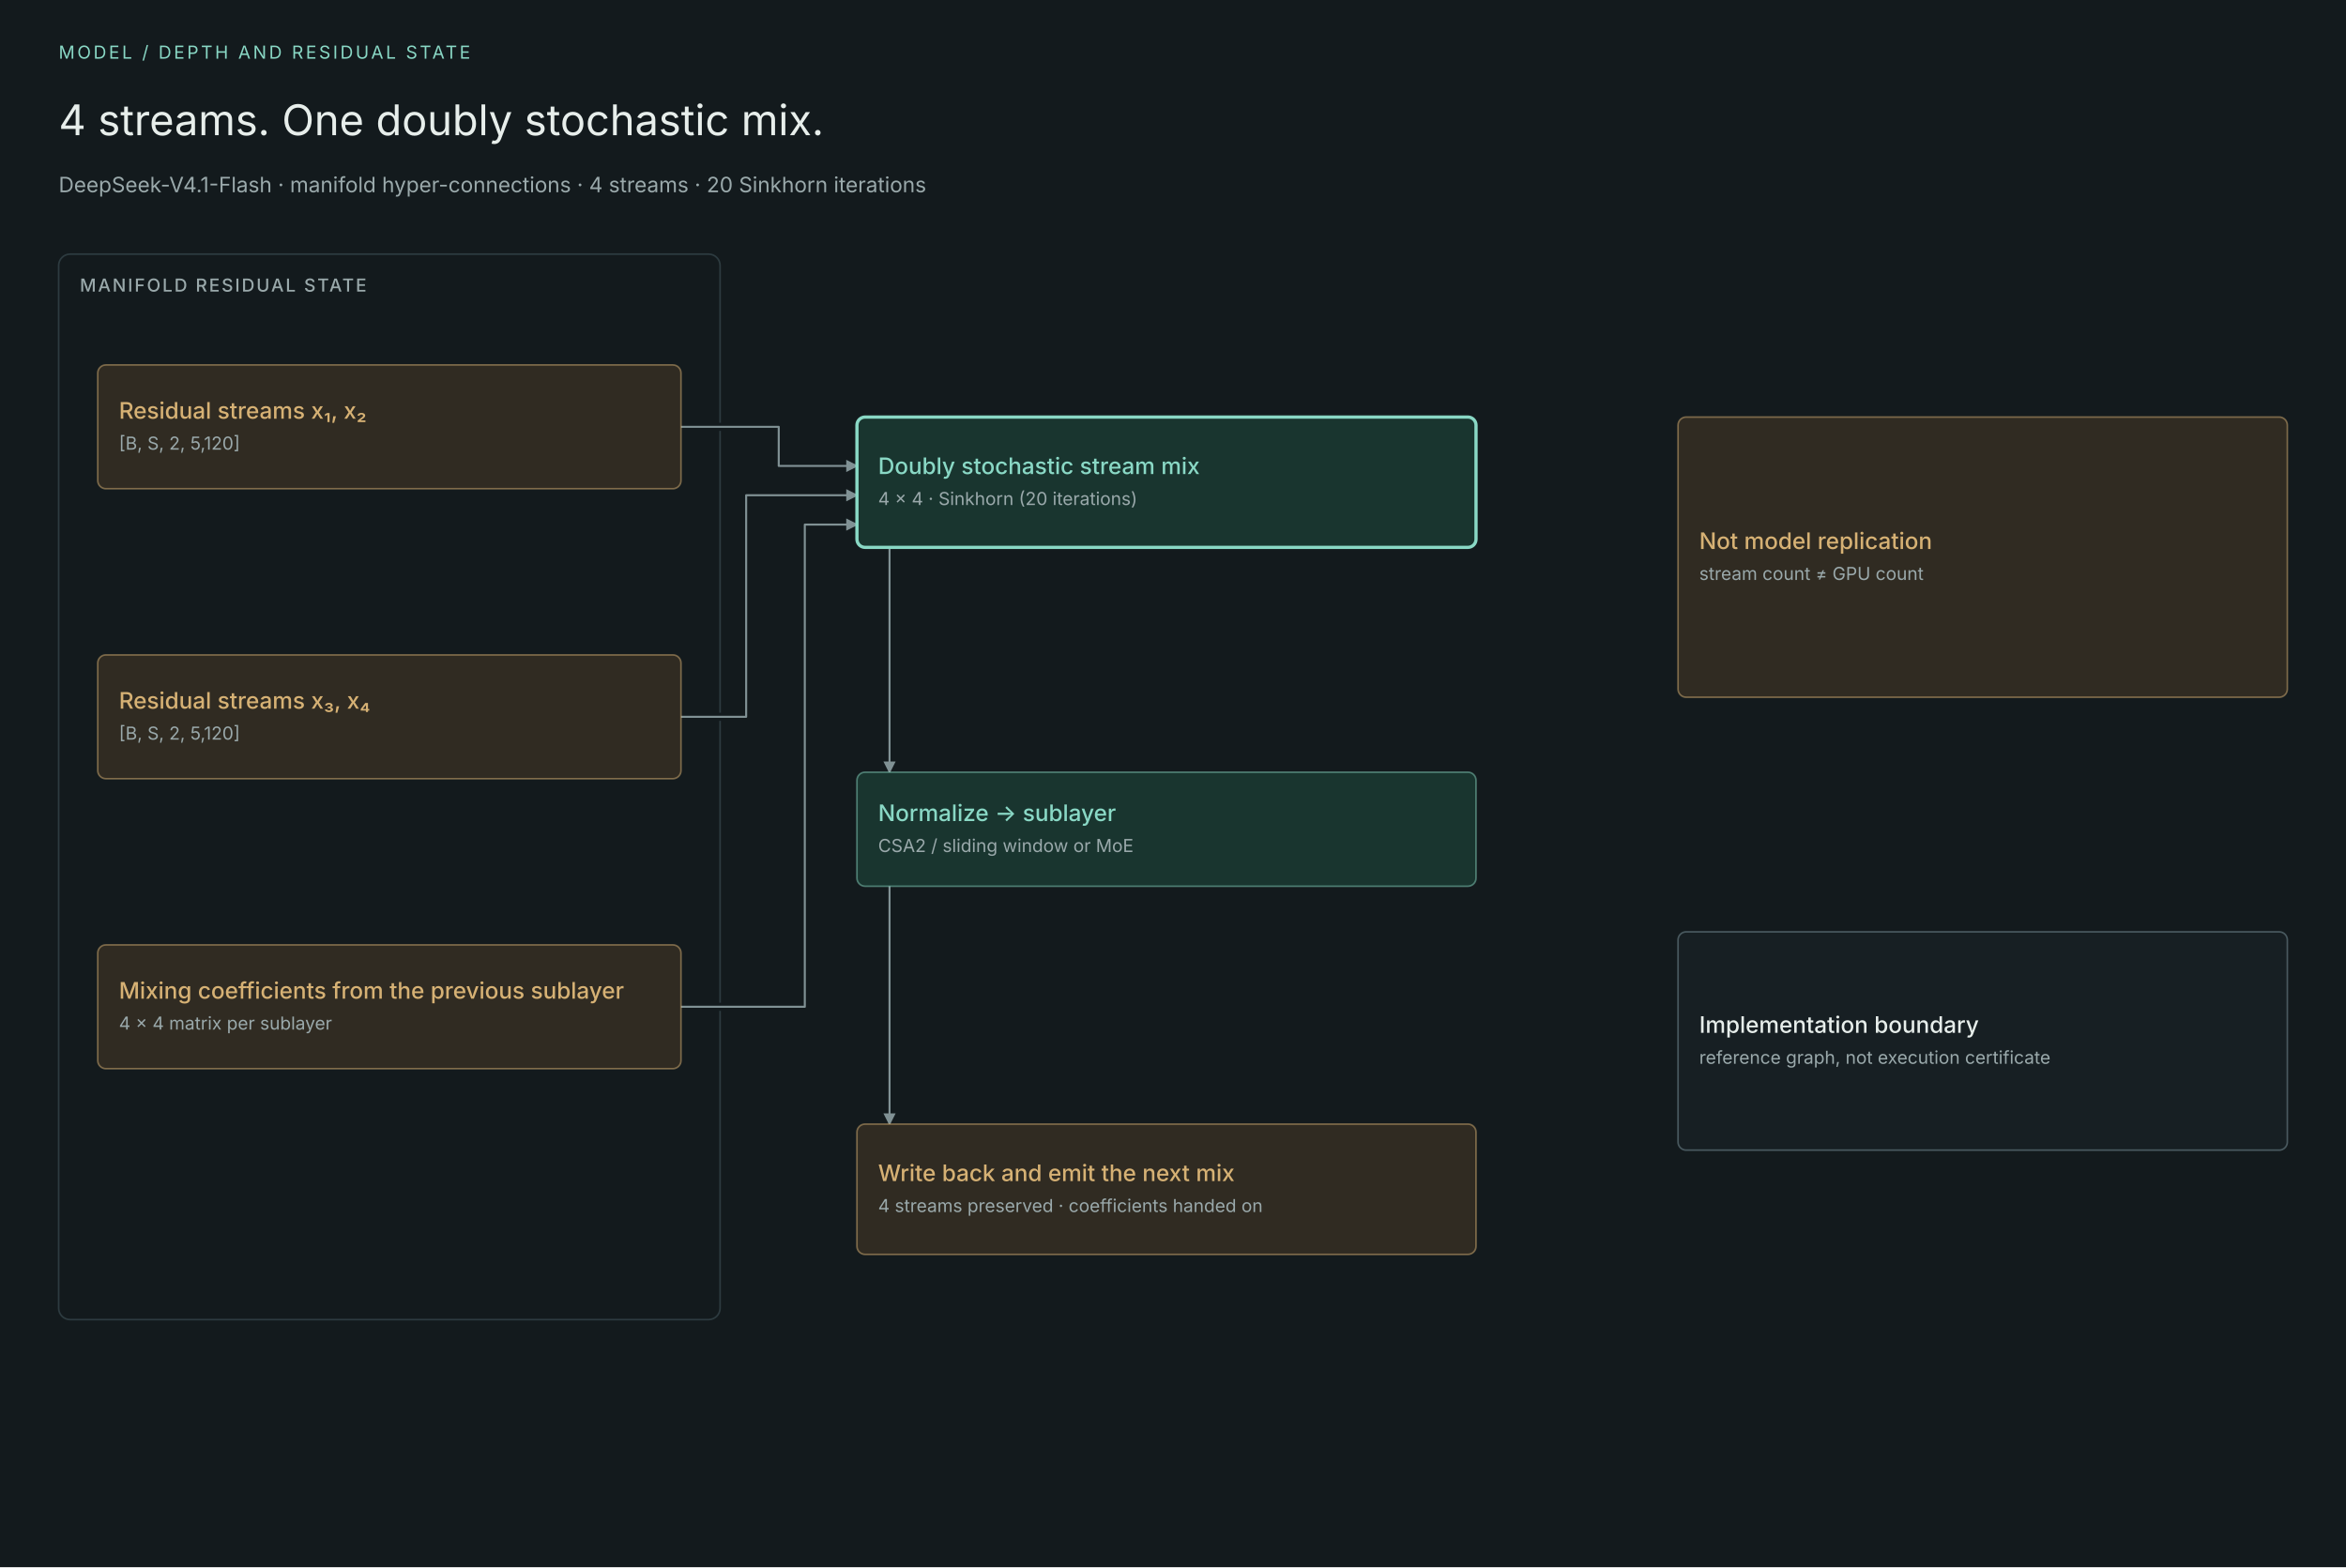
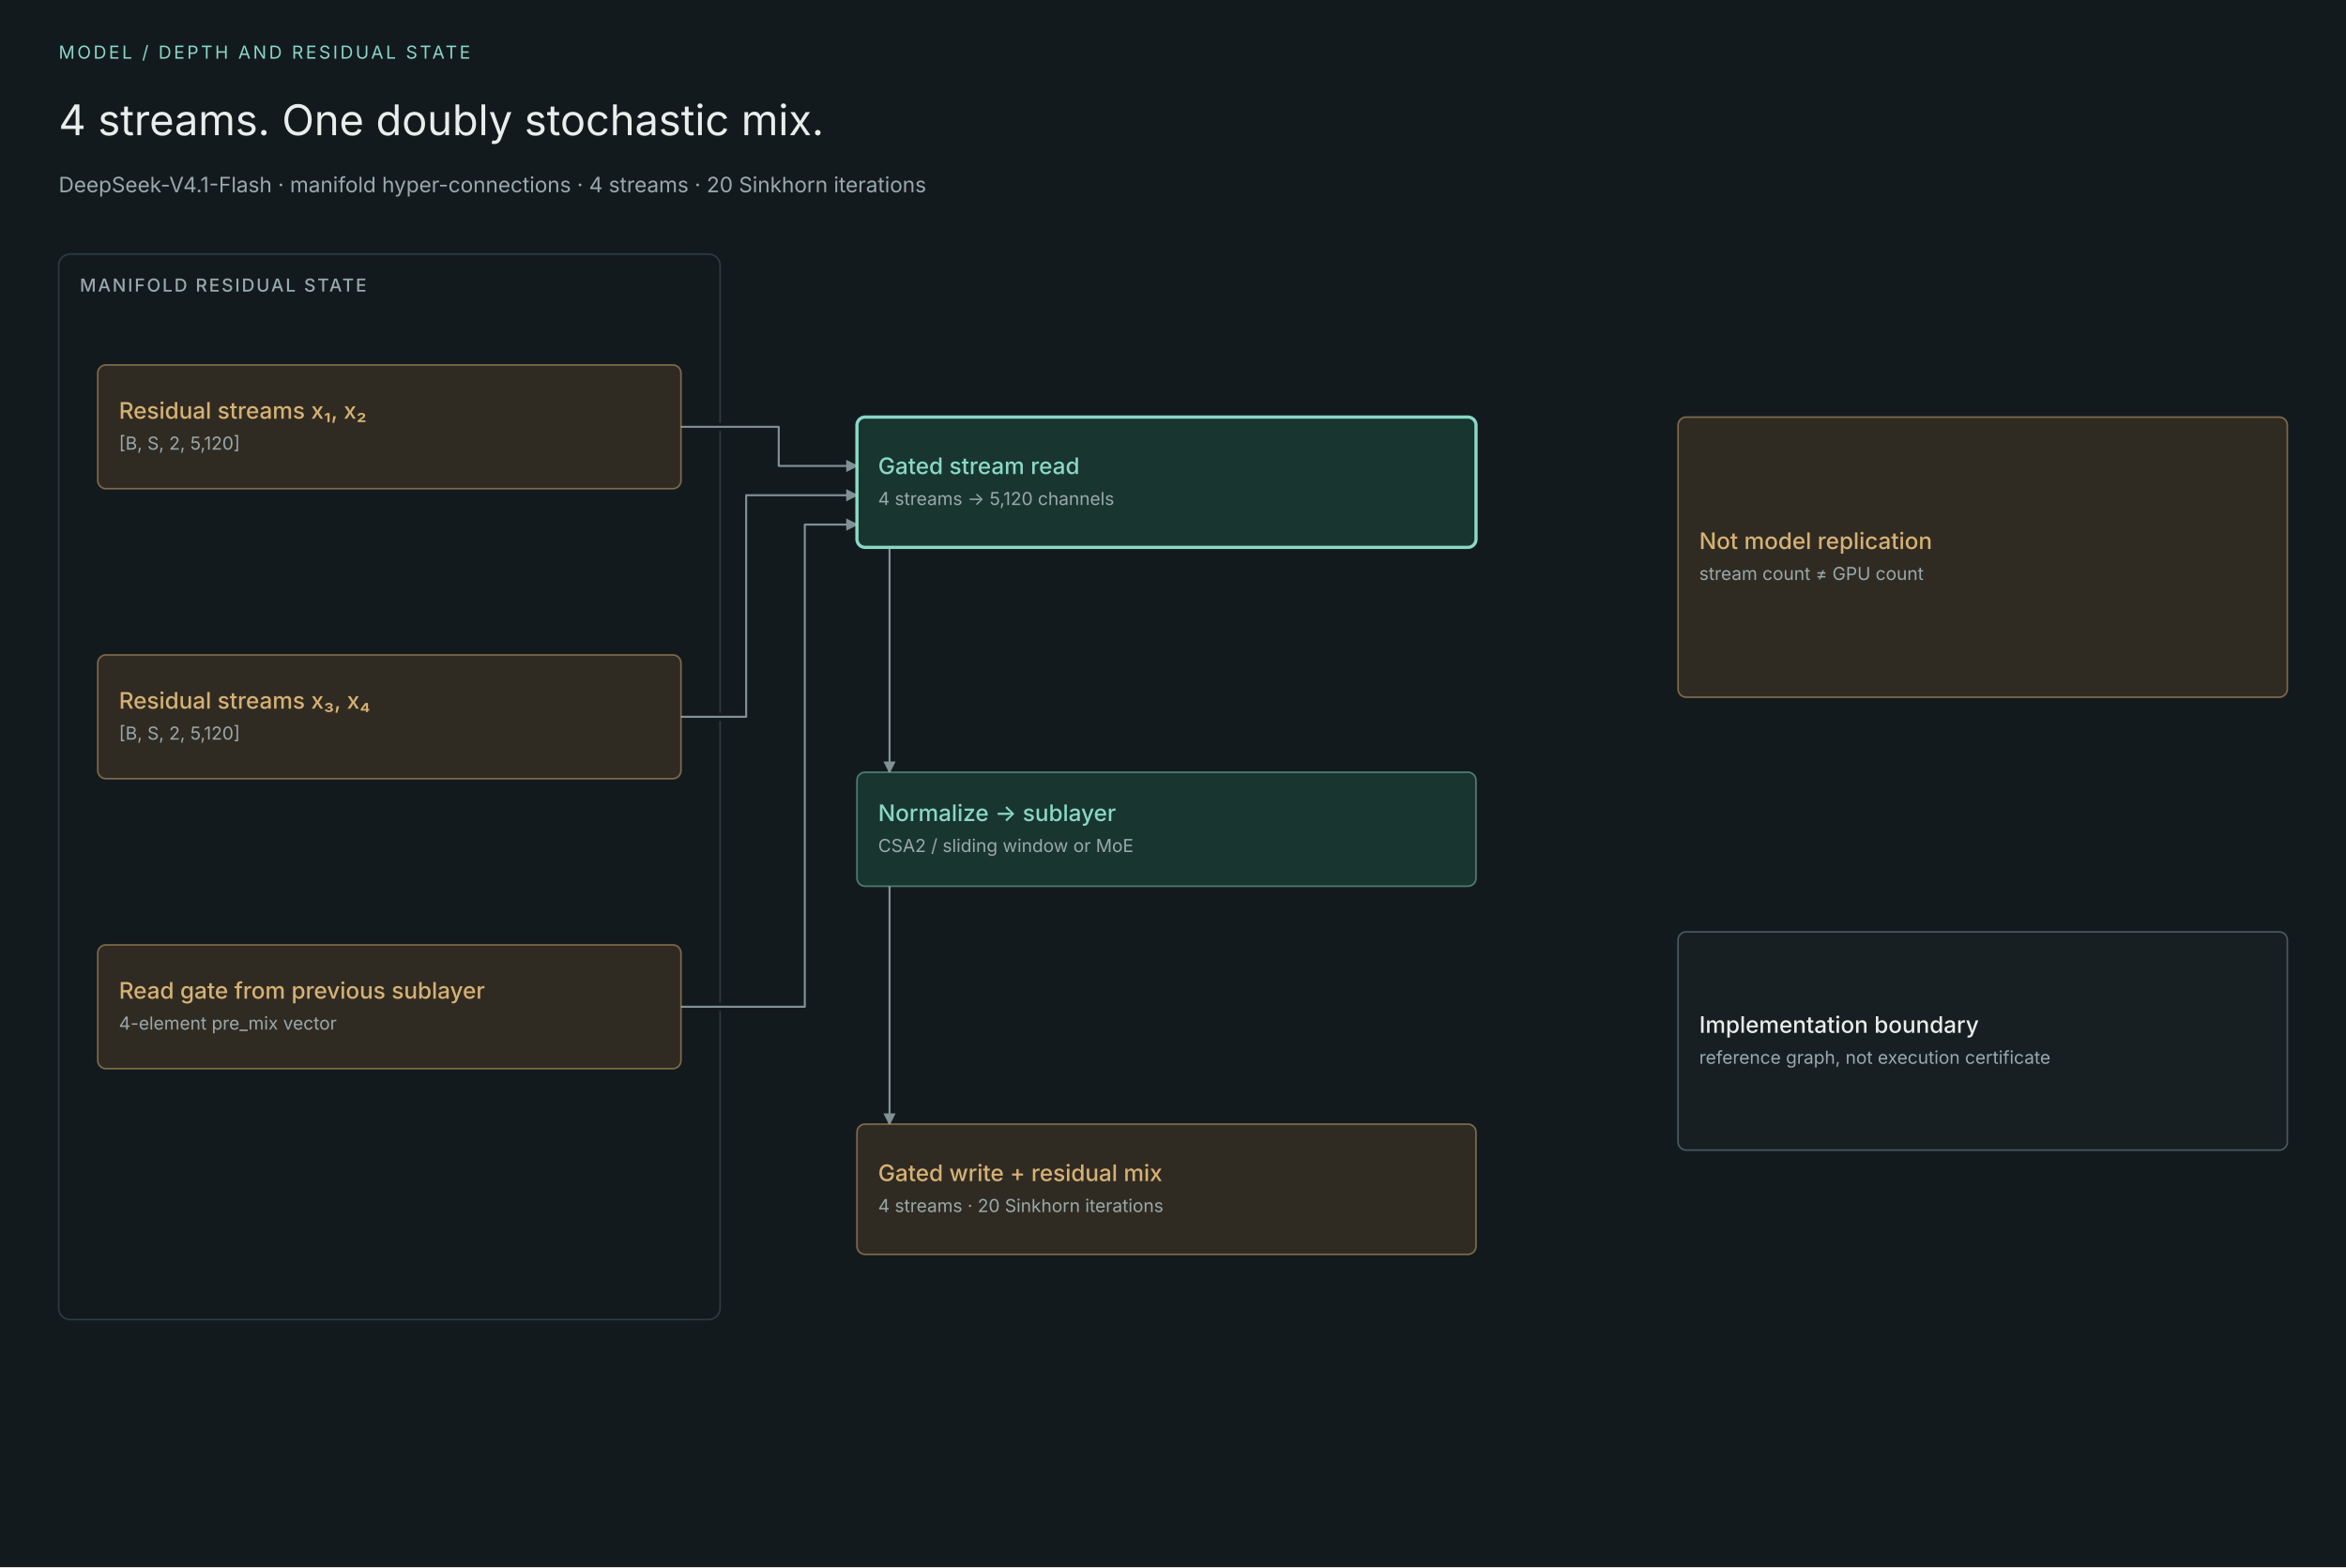
<svg xmlns="http://www.w3.org/2000/svg" class="schematic" id="schematic" viewBox="0 0 1440 962" role="group" aria-label="DeepSeek V4.1 Flash Architecture schematic" style="fill:rgb(0, 0, 0);fill-opacity:1;stroke:none;stroke-width:1px;stroke-opacity:1;stroke-dasharray:none;stroke-linecap:butt;stroke-linejoin:miter;font-family:Inter, -apple-system, &quot;system-ui&quot;, &quot;Segoe UI&quot;, Arial, sans-serif;font-size:14px;font-weight:400;letter-spacing:normal;text-anchor:start;opacity:1" width="1440" height="962">
  <defs style="fill:rgb(0, 0, 0);fill-opacity:1;stroke:none;stroke-width:1px;stroke-opacity:1;stroke-dasharray:none;stroke-linecap:butt;stroke-linejoin:miter;font-family:Inter, -apple-system, &quot;system-ui&quot;, &quot;Segoe UI&quot;, Arial, sans-serif;font-size:14px;font-weight:400;letter-spacing:normal;text-anchor:start;opacity:1">
    <marker id="arrow-flow" viewBox="0 0 8 8" refX="7" refY="4" markerWidth="6" markerHeight="6" orient="auto-start-reverse" style="fill:rgb(0, 0, 0);fill-opacity:1;stroke:none;stroke-width:1px;stroke-opacity:1;stroke-dasharray:none;stroke-linecap:butt;stroke-linejoin:miter;font-family:Inter, -apple-system, &quot;system-ui&quot;, &quot;Segoe UI&quot;, Arial, sans-serif;font-size:14px;font-weight:400;letter-spacing:normal;text-anchor:start;opacity:1">
      <path d="M 0 0 L 8 4 L 0 8 Z" style="fill:rgb(128, 145, 148);fill-opacity:1;stroke:none;stroke-width:1px;stroke-opacity:1;stroke-dasharray:none;stroke-linecap:butt;stroke-linejoin:miter;font-family:Inter, -apple-system, &quot;system-ui&quot;, &quot;Segoe UI&quot;, Arial, sans-serif;font-size:14px;font-weight:400;letter-spacing:normal;text-anchor:start;opacity:1" />
    </marker>
    <marker id="arrow-state" viewBox="0 0 8 8" refX="7" refY="4" markerWidth="6" markerHeight="6" orient="auto-start-reverse" style="fill:rgb(0, 0, 0);fill-opacity:1;stroke:none;stroke-width:1px;stroke-opacity:1;stroke-dasharray:none;stroke-linecap:butt;stroke-linejoin:miter;font-family:Inter, -apple-system, &quot;system-ui&quot;, &quot;Segoe UI&quot;, Arial, sans-serif;font-size:14px;font-weight:400;letter-spacing:normal;text-anchor:start;opacity:1">
      <path d="M 0 0 L 8 4 L 0 8 Z" style="fill:rgb(214, 177, 116);fill-opacity:1;stroke:none;stroke-width:1px;stroke-opacity:1;stroke-dasharray:none;stroke-linecap:butt;stroke-linejoin:miter;font-family:Inter, -apple-system, &quot;system-ui&quot;, &quot;Segoe UI&quot;, Arial, sans-serif;font-size:14px;font-weight:400;letter-spacing:normal;text-anchor:start;opacity:1" />
    </marker>
    <marker id="arrow-residual" viewBox="0 0 8 8" refX="7" refY="4" markerWidth="6" markerHeight="6" orient="auto-start-reverse" style="fill:rgb(0, 0, 0);fill-opacity:1;stroke:none;stroke-width:1px;stroke-opacity:1;stroke-dasharray:none;stroke-linecap:butt;stroke-linejoin:miter;font-family:Inter, -apple-system, &quot;system-ui&quot;, &quot;Segoe UI&quot;, Arial, sans-serif;font-size:14px;font-weight:400;letter-spacing:normal;text-anchor:start;opacity:1">
      <path d="M 0 0 L 8 4 L 0 8 Z" style="fill:rgb(128, 145, 148);fill-opacity:1;stroke:none;stroke-width:1px;stroke-opacity:1;stroke-dasharray:none;stroke-linecap:butt;stroke-linejoin:miter;font-family:Inter, -apple-system, &quot;system-ui&quot;, &quot;Segoe UI&quot;, Arial, sans-serif;font-size:14px;font-weight:400;letter-spacing:normal;text-anchor:start;opacity:1" />
    </marker>
    <marker id="arrow-comm" viewBox="0 0 8 8" refX="7" refY="4" markerWidth="6" markerHeight="6" orient="auto-start-reverse" style="fill:rgb(0, 0, 0);fill-opacity:1;stroke:none;stroke-width:1px;stroke-opacity:1;stroke-dasharray:none;stroke-linecap:butt;stroke-linejoin:miter;font-family:Inter, -apple-system, &quot;system-ui&quot;, &quot;Segoe UI&quot;, Arial, sans-serif;font-size:14px;font-weight:400;letter-spacing:normal;text-anchor:start;opacity:1">
      <path d="M 0 0 L 8 4 L 0 8 Z" style="fill:rgb(183, 167, 228);fill-opacity:1;stroke:none;stroke-width:1px;stroke-opacity:1;stroke-dasharray:none;stroke-linecap:butt;stroke-linejoin:miter;font-family:Inter, -apple-system, &quot;system-ui&quot;, &quot;Segoe UI&quot;, Arial, sans-serif;font-size:14px;font-weight:400;letter-spacing:normal;text-anchor:start;opacity:1" />
    </marker>
    <marker id="arrow-control" viewBox="0 0 8 8" refX="7" refY="4" markerWidth="6" markerHeight="6" orient="auto-start-reverse" style="fill:rgb(0, 0, 0);fill-opacity:1;stroke:none;stroke-width:1px;stroke-opacity:1;stroke-dasharray:none;stroke-linecap:butt;stroke-linejoin:miter;font-family:Inter, -apple-system, &quot;system-ui&quot;, &quot;Segoe UI&quot;, Arial, sans-serif;font-size:14px;font-weight:400;letter-spacing:normal;text-anchor:start;opacity:1">
      <path d="M 0 0 L 8 4 L 0 8 Z" style="fill:rgb(128, 145, 148);fill-opacity:1;stroke:none;stroke-width:1px;stroke-opacity:1;stroke-dasharray:none;stroke-linecap:butt;stroke-linejoin:miter;font-family:Inter, -apple-system, &quot;system-ui&quot;, &quot;Segoe UI&quot;, Arial, sans-serif;font-size:14px;font-weight:400;letter-spacing:normal;text-anchor:start;opacity:1" />
    </marker>
    <marker id="arrow-delay" viewBox="0 0 8 8" refX="7" refY="4" markerWidth="6" markerHeight="6" orient="auto-start-reverse" style="fill:rgb(0, 0, 0);fill-opacity:1;stroke:none;stroke-width:1px;stroke-opacity:1;stroke-dasharray:none;stroke-linecap:butt;stroke-linejoin:miter;font-family:Inter, -apple-system, &quot;system-ui&quot;, &quot;Segoe UI&quot;, Arial, sans-serif;font-size:14px;font-weight:400;letter-spacing:normal;text-anchor:start;opacity:1">
      <path d="M 0 0 L 8 4 L 0 8 Z" style="fill:rgb(214, 177, 116);fill-opacity:1;stroke:none;stroke-width:1px;stroke-opacity:1;stroke-dasharray:none;stroke-linecap:butt;stroke-linejoin:miter;font-family:Inter, -apple-system, &quot;system-ui&quot;, &quot;Segoe UI&quot;, Arial, sans-serif;font-size:14px;font-weight:400;letter-spacing:normal;text-anchor:start;opacity:1" />
    </marker>
    <marker id="arrow-host" viewBox="0 0 8 8" refX="7" refY="4" markerWidth="6" markerHeight="6" orient="auto-start-reverse" style="fill:rgb(0, 0, 0);fill-opacity:1;stroke:none;stroke-width:1px;stroke-opacity:1;stroke-dasharray:none;stroke-linecap:butt;stroke-linejoin:miter;font-family:Inter, -apple-system, &quot;system-ui&quot;, &quot;Segoe UI&quot;, Arial, sans-serif;font-size:14px;font-weight:400;letter-spacing:normal;text-anchor:start;opacity:1">
      <path d="M 0 0 L 8 4 L 0 8 Z" style="fill:rgb(128, 145, 148);fill-opacity:1;stroke:none;stroke-width:1px;stroke-opacity:1;stroke-dasharray:none;stroke-linecap:butt;stroke-linejoin:miter;font-family:Inter, -apple-system, &quot;system-ui&quot;, &quot;Segoe UI&quot;, Arial, sans-serif;font-size:14px;font-weight:400;letter-spacing:normal;text-anchor:start;opacity:1" />
    </marker>
    <marker id="arrow-nvlink" viewBox="0 0 8 8" refX="7" refY="4" markerWidth="6" markerHeight="6" orient="auto-start-reverse" style="fill:rgb(0, 0, 0);fill-opacity:1;stroke:none;stroke-width:1px;stroke-opacity:1;stroke-dasharray:none;stroke-linecap:butt;stroke-linejoin:miter;font-family:Inter, -apple-system, &quot;system-ui&quot;, &quot;Segoe UI&quot;, Arial, sans-serif;font-size:14px;font-weight:400;letter-spacing:normal;text-anchor:start;opacity:1">
      <path d="M 0 0 L 8 4 L 0 8 Z" style="fill:rgb(128, 145, 148);fill-opacity:1;stroke:none;stroke-width:1px;stroke-opacity:1;stroke-dasharray:none;stroke-linecap:butt;stroke-linejoin:miter;font-family:Inter, -apple-system, &quot;system-ui&quot;, &quot;Segoe UI&quot;, Arial, sans-serif;font-size:14px;font-weight:400;letter-spacing:normal;text-anchor:start;opacity:1" />
    </marker>
    <marker id="arrow-inactive" viewBox="0 0 8 8" refX="7" refY="4" markerWidth="6" markerHeight="6" orient="auto-start-reverse" style="fill:rgb(0, 0, 0);fill-opacity:1;stroke:none;stroke-width:1px;stroke-opacity:1;stroke-dasharray:none;stroke-linecap:butt;stroke-linejoin:miter;font-family:Inter, -apple-system, &quot;system-ui&quot;, &quot;Segoe UI&quot;, Arial, sans-serif;font-size:14px;font-weight:400;letter-spacing:normal;text-anchor:start;opacity:1">
      <path d="M 0 0 L 8 4 L 0 8 Z" style="fill:rgb(128, 145, 148);fill-opacity:1;stroke:none;stroke-width:1px;stroke-opacity:1;stroke-dasharray:none;stroke-linecap:butt;stroke-linejoin:miter;font-family:Inter, -apple-system, &quot;system-ui&quot;, &quot;Segoe UI&quot;, Arial, sans-serif;font-size:14px;font-weight:400;letter-spacing:normal;text-anchor:start;opacity:1" />
    </marker>
  </defs>
  <rect class="canvas-bg" width="1440" height="962" style="fill:rgb(19, 26, 29);fill-opacity:1;stroke:none;stroke-width:1px;stroke-opacity:1;stroke-dasharray:none;stroke-linecap:butt;stroke-linejoin:miter;font-family:Inter, -apple-system, &quot;system-ui&quot;, &quot;Segoe UI&quot;, Arial, sans-serif;font-size:14px;font-weight:400;letter-spacing:normal;text-anchor:start;opacity:1" />
  <g class="diagram-group" data-group="depth-state" style="fill:rgb(0, 0, 0);fill-opacity:1;stroke:none;stroke-width:1px;stroke-opacity:1;stroke-dasharray:none;stroke-linecap:butt;stroke-linejoin:miter;font-family:Inter, -apple-system, &quot;system-ui&quot;, &quot;Segoe UI&quot;, Arial, sans-serif;font-size:14px;font-weight:400;letter-spacing:normal;text-anchor:start;opacity:1">
    <rect class="group-box" x="36" y="156" width="406" height="654" rx="7" style="fill:none;fill-opacity:1;stroke:rgb(45, 59, 64);stroke-width:1px;stroke-opacity:1;stroke-dasharray:none;stroke-linecap:butt;stroke-linejoin:miter;font-family:Inter, -apple-system, &quot;system-ui&quot;, &quot;Segoe UI&quot;, Arial, sans-serif;font-size:14px;font-weight:400;letter-spacing:normal;text-anchor:start;opacity:1" />
    <text class="group-title" x="49" y="179" style="fill:rgb(154, 169, 171);fill-opacity:1;stroke:none;stroke-width:1px;stroke-opacity:1;stroke-dasharray:none;stroke-linecap:butt;stroke-linejoin:miter;font-family:Inter, -apple-system, &quot;system-ui&quot;, &quot;Segoe UI&quot;, Arial, sans-serif;font-size:11px;font-weight:500;letter-spacing:1.1px;text-anchor:start;opacity:1">MANIFOLD RESIDUAL STATE</text>
  </g>
  <g class="edge  " data-edge="wire-0" style="fill:rgb(0, 0, 0);fill-opacity:1;stroke:none;stroke-width:1px;stroke-opacity:1;stroke-dasharray:none;stroke-linecap:butt;stroke-linejoin:miter;font-family:Inter, -apple-system, &quot;system-ui&quot;, &quot;Segoe UI&quot;, Arial, sans-serif;font-size:14px;font-weight:400;letter-spacing:normal;text-anchor:start;opacity:1">
    <path class="wire-halo" d="M418 262 L478 262 L478 286 L526 286" style="fill:none;fill-opacity:1;stroke:rgb(19, 26, 29);stroke-width:5px;stroke-opacity:1;stroke-dasharray:none;stroke-linecap:butt;stroke-linejoin:round;font-family:Inter, -apple-system, &quot;system-ui&quot;, &quot;Segoe UI&quot;, Arial, sans-serif;font-size:14px;font-weight:400;letter-spacing:normal;text-anchor:start;opacity:1" />
    <path class="wire flow" d="M418 262 L478 262 L478 286 L526 286" marker-end="url(#arrow-flow)" style="fill:none;fill-opacity:1;stroke:rgb(128, 145, 148);stroke-width:1.25px;stroke-opacity:1;stroke-dasharray:none;stroke-linecap:round;stroke-linejoin:round;font-family:Inter, -apple-system, &quot;system-ui&quot;, &quot;Segoe UI&quot;, Arial, sans-serif;font-size:14px;font-weight:400;letter-spacing:normal;text-anchor:start;opacity:1" />
  </g>
  <g class="edge  " data-edge="wire-1" style="fill:rgb(0, 0, 0);fill-opacity:1;stroke:none;stroke-width:1px;stroke-opacity:1;stroke-dasharray:none;stroke-linecap:butt;stroke-linejoin:miter;font-family:Inter, -apple-system, &quot;system-ui&quot;, &quot;Segoe UI&quot;, Arial, sans-serif;font-size:14px;font-weight:400;letter-spacing:normal;text-anchor:start;opacity:1">
    <path class="wire-halo" d="M418 440 L458 440 L458 304 L526 304" style="fill:none;fill-opacity:1;stroke:rgb(19, 26, 29);stroke-width:5px;stroke-opacity:1;stroke-dasharray:none;stroke-linecap:butt;stroke-linejoin:round;font-family:Inter, -apple-system, &quot;system-ui&quot;, &quot;Segoe UI&quot;, Arial, sans-serif;font-size:14px;font-weight:400;letter-spacing:normal;text-anchor:start;opacity:1" />
    <path class="wire flow" d="M418 440 L458 440 L458 304 L526 304" marker-end="url(#arrow-flow)" style="fill:none;fill-opacity:1;stroke:rgb(128, 145, 148);stroke-width:1.25px;stroke-opacity:1;stroke-dasharray:none;stroke-linecap:round;stroke-linejoin:round;font-family:Inter, -apple-system, &quot;system-ui&quot;, &quot;Segoe UI&quot;, Arial, sans-serif;font-size:14px;font-weight:400;letter-spacing:normal;text-anchor:start;opacity:1" />
  </g>
  <g class="edge  " data-edge="wire-2" style="fill:rgb(0, 0, 0);fill-opacity:1;stroke:none;stroke-width:1px;stroke-opacity:1;stroke-dasharray:none;stroke-linecap:butt;stroke-linejoin:miter;font-family:Inter, -apple-system, &quot;system-ui&quot;, &quot;Segoe UI&quot;, Arial, sans-serif;font-size:14px;font-weight:400;letter-spacing:normal;text-anchor:start;opacity:1">
    <path class="wire-halo" d="M418 618 L494 618 L494 322 L526 322" style="fill:none;fill-opacity:1;stroke:rgb(19, 26, 29);stroke-width:5px;stroke-opacity:1;stroke-dasharray:none;stroke-linecap:butt;stroke-linejoin:round;font-family:Inter, -apple-system, &quot;system-ui&quot;, &quot;Segoe UI&quot;, Arial, sans-serif;font-size:14px;font-weight:400;letter-spacing:normal;text-anchor:start;opacity:1" />
    <path class="wire flow" d="M418 618 L494 618 L494 322 L526 322" marker-end="url(#arrow-flow)" style="fill:none;fill-opacity:1;stroke:rgb(128, 145, 148);stroke-width:1.25px;stroke-opacity:1;stroke-dasharray:none;stroke-linecap:round;stroke-linejoin:round;font-family:Inter, -apple-system, &quot;system-ui&quot;, &quot;Segoe UI&quot;, Arial, sans-serif;font-size:14px;font-weight:400;letter-spacing:normal;text-anchor:start;opacity:1" />
  </g>
  <g class="edge  " data-edge="wire-3" style="fill:rgb(0, 0, 0);fill-opacity:1;stroke:none;stroke-width:1px;stroke-opacity:1;stroke-dasharray:none;stroke-linecap:butt;stroke-linejoin:miter;font-family:Inter, -apple-system, &quot;system-ui&quot;, &quot;Segoe UI&quot;, Arial, sans-serif;font-size:14px;font-weight:400;letter-spacing:normal;text-anchor:start;opacity:1">
    <path class="wire-halo" d="M546 336 L546 474" style="fill:none;fill-opacity:1;stroke:rgb(19, 26, 29);stroke-width:5px;stroke-opacity:1;stroke-dasharray:none;stroke-linecap:butt;stroke-linejoin:round;font-family:Inter, -apple-system, &quot;system-ui&quot;, &quot;Segoe UI&quot;, Arial, sans-serif;font-size:14px;font-weight:400;letter-spacing:normal;text-anchor:start;opacity:1" />
    <path class="wire flow" d="M546 336 L546 474" marker-end="url(#arrow-flow)" style="fill:none;fill-opacity:1;stroke:rgb(128, 145, 148);stroke-width:1.25px;stroke-opacity:1;stroke-dasharray:none;stroke-linecap:round;stroke-linejoin:round;font-family:Inter, -apple-system, &quot;system-ui&quot;, &quot;Segoe UI&quot;, Arial, sans-serif;font-size:14px;font-weight:400;letter-spacing:normal;text-anchor:start;opacity:1" />
  </g>
  <g class="edge  " data-edge="wire-4" style="fill:rgb(0, 0, 0);fill-opacity:1;stroke:none;stroke-width:1px;stroke-opacity:1;stroke-dasharray:none;stroke-linecap:butt;stroke-linejoin:miter;font-family:Inter, -apple-system, &quot;system-ui&quot;, &quot;Segoe UI&quot;, Arial, sans-serif;font-size:14px;font-weight:400;letter-spacing:normal;text-anchor:start;opacity:1">
    <path class="wire-halo" d="M546 544 L546 690" style="fill:none;fill-opacity:1;stroke:rgb(19, 26, 29);stroke-width:5px;stroke-opacity:1;stroke-dasharray:none;stroke-linecap:butt;stroke-linejoin:round;font-family:Inter, -apple-system, &quot;system-ui&quot;, &quot;Segoe UI&quot;, Arial, sans-serif;font-size:14px;font-weight:400;letter-spacing:normal;text-anchor:start;opacity:1" />
    <path class="wire flow" d="M546 544 L546 690" marker-end="url(#arrow-flow)" style="fill:none;fill-opacity:1;stroke:rgb(128, 145, 148);stroke-width:1.25px;stroke-opacity:1;stroke-dasharray:none;stroke-linecap:round;stroke-linejoin:round;font-family:Inter, -apple-system, &quot;system-ui&quot;, &quot;Segoe UI&quot;, Arial, sans-serif;font-size:14px;font-weight:400;letter-spacing:normal;text-anchor:start;opacity:1" />
  </g>
  <g class="node op state    " data-node="depth-0" role="button" aria-label="Residual streams x₁, x₂ — [B, S, 2, 5,120]" style="fill:rgb(0, 0, 0);fill-opacity:1;stroke:none;stroke-width:1px;stroke-opacity:1;stroke-dasharray:none;stroke-linecap:butt;stroke-linejoin:miter;font-family:Inter, -apple-system, &quot;system-ui&quot;, &quot;Segoe UI&quot;, Arial, sans-serif;font-size:14px;font-weight:400;letter-spacing:normal;text-anchor:start;opacity:1">
    <rect class="node-box" x="60" y="224" width="358" height="76" rx="5" style="fill:rgb(48, 43, 34);fill-opacity:1;stroke:rgb(214, 177, 116);stroke-width:1px;stroke-opacity:0.5;stroke-dasharray:none;stroke-linecap:butt;stroke-linejoin:miter;font-family:Inter, -apple-system, &quot;system-ui&quot;, &quot;Segoe UI&quot;, Arial, sans-serif;font-size:14px;font-weight:400;letter-spacing:normal;text-anchor:start;opacity:1" />
    <text class="node-title" x="73" y="257" style="fill:rgb(214, 177, 116);fill-opacity:1;stroke:none;stroke-width:1px;stroke-opacity:1;stroke-dasharray:none;stroke-linecap:butt;stroke-linejoin:miter;font-family:Inter, -apple-system, &quot;system-ui&quot;, &quot;Segoe UI&quot;, Arial, sans-serif;font-size:14px;font-weight:550;letter-spacing:normal;text-anchor:start;opacity:1">Residual streams x₁, x₂</text>
    <text class="node-sub" x="73" y="276" style="fill:rgb(154, 169, 171);fill-opacity:1;stroke:none;stroke-width:1px;stroke-opacity:1;stroke-dasharray:none;stroke-linecap:butt;stroke-linejoin:miter;font-family:Inter, -apple-system, &quot;system-ui&quot;, &quot;Segoe UI&quot;, Arial, sans-serif;font-size:11px;font-weight:400;letter-spacing:normal;text-anchor:start;opacity:1">[B, S, 2, 5,120]</text>
  </g>
  <g class="node op state    " data-node="depth-1" role="button" aria-label="Residual streams x₃, x₄ — [B, S, 2, 5,120]" style="fill:rgb(0, 0, 0);fill-opacity:1;stroke:none;stroke-width:1px;stroke-opacity:1;stroke-dasharray:none;stroke-linecap:butt;stroke-linejoin:miter;font-family:Inter, -apple-system, &quot;system-ui&quot;, &quot;Segoe UI&quot;, Arial, sans-serif;font-size:14px;font-weight:400;letter-spacing:normal;text-anchor:start;opacity:1">
    <rect class="node-box" x="60" y="402" width="358" height="76" rx="5" style="fill:rgb(48, 43, 34);fill-opacity:1;stroke:rgb(214, 177, 116);stroke-width:1px;stroke-opacity:0.5;stroke-dasharray:none;stroke-linecap:butt;stroke-linejoin:miter;font-family:Inter, -apple-system, &quot;system-ui&quot;, &quot;Segoe UI&quot;, Arial, sans-serif;font-size:14px;font-weight:400;letter-spacing:normal;text-anchor:start;opacity:1" />
    <text class="node-title" x="73" y="435" style="fill:rgb(214, 177, 116);fill-opacity:1;stroke:none;stroke-width:1px;stroke-opacity:1;stroke-dasharray:none;stroke-linecap:butt;stroke-linejoin:miter;font-family:Inter, -apple-system, &quot;system-ui&quot;, &quot;Segoe UI&quot;, Arial, sans-serif;font-size:14px;font-weight:550;letter-spacing:normal;text-anchor:start;opacity:1">Residual streams x₃, x₄</text>
    <text class="node-sub" x="73" y="454" style="fill:rgb(154, 169, 171);fill-opacity:1;stroke:none;stroke-width:1px;stroke-opacity:1;stroke-dasharray:none;stroke-linecap:butt;stroke-linejoin:miter;font-family:Inter, -apple-system, &quot;system-ui&quot;, &quot;Segoe UI&quot;, Arial, sans-serif;font-size:11px;font-weight:400;letter-spacing:normal;text-anchor:start;opacity:1">[B, S, 2, 5,120]</text>
  </g>
-   <g class="node op state    " data-node="depth-2" role="button" aria-label="Mixing coefficients from the previous sublayer — 4 × 4 matrix per sublayer" style="fill:rgb(0, 0, 0);fill-opacity:1;stroke:none;stroke-width:1px;stroke-opacity:1;stroke-dasharray:none;stroke-linecap:butt;stroke-linejoin:miter;font-family:Inter, -apple-system, &quot;system-ui&quot;, &quot;Segoe UI&quot;, Arial, sans-serif;font-size:14px;font-weight:400;letter-spacing:normal;text-anchor:start;opacity:1">
+   <g class="node op state    " data-node="depth-2" role="button" aria-label="Read gate from previous sublayer — 4-element pre_mix vector" style="fill:rgb(0, 0, 0);fill-opacity:1;stroke:none;stroke-width:1px;stroke-opacity:1;stroke-dasharray:none;stroke-linecap:butt;stroke-linejoin:miter;font-family:Inter, -apple-system, &quot;system-ui&quot;, &quot;Segoe UI&quot;, Arial, sans-serif;font-size:14px;font-weight:400;letter-spacing:normal;text-anchor:start;opacity:1">
    <rect class="node-box" x="60" y="580" width="358" height="76" rx="5" style="fill:rgb(48, 43, 34);fill-opacity:1;stroke:rgb(214, 177, 116);stroke-width:1px;stroke-opacity:0.5;stroke-dasharray:none;stroke-linecap:butt;stroke-linejoin:miter;font-family:Inter, -apple-system, &quot;system-ui&quot;, &quot;Segoe UI&quot;, Arial, sans-serif;font-size:14px;font-weight:400;letter-spacing:normal;text-anchor:start;opacity:1" />
-     <text class="node-title" x="73" y="613" style="fill:rgb(214, 177, 116);fill-opacity:1;stroke:none;stroke-width:1px;stroke-opacity:1;stroke-dasharray:none;stroke-linecap:butt;stroke-linejoin:miter;font-family:Inter, -apple-system, &quot;system-ui&quot;, &quot;Segoe UI&quot;, Arial, sans-serif;font-size:14px;font-weight:550;letter-spacing:normal;text-anchor:start;opacity:1">Mixing coefficients from the previous sublayer</text>
-     <text class="node-sub" x="73" y="632" style="fill:rgb(154, 169, 171);fill-opacity:1;stroke:none;stroke-width:1px;stroke-opacity:1;stroke-dasharray:none;stroke-linecap:butt;stroke-linejoin:miter;font-family:Inter, -apple-system, &quot;system-ui&quot;, &quot;Segoe UI&quot;, Arial, sans-serif;font-size:11px;font-weight:400;letter-spacing:normal;text-anchor:start;opacity:1">4 × 4 matrix per sublayer</text>
+     <text class="node-title" x="73" y="613" style="fill:rgb(214, 177, 116);fill-opacity:1;stroke:none;stroke-width:1px;stroke-opacity:1;stroke-dasharray:none;stroke-linecap:butt;stroke-linejoin:miter;font-family:Inter, -apple-system, &quot;system-ui&quot;, &quot;Segoe UI&quot;, Arial, sans-serif;font-size:14px;font-weight:550;letter-spacing:normal;text-anchor:start;opacity:1">Read gate from previous sublayer</text>
+     <text class="node-sub" x="73" y="632" style="fill:rgb(154, 169, 171);fill-opacity:1;stroke:none;stroke-width:1px;stroke-opacity:1;stroke-dasharray:none;stroke-linecap:butt;stroke-linejoin:miter;font-family:Inter, -apple-system, &quot;system-ui&quot;, &quot;Segoe UI&quot;, Arial, sans-serif;font-size:11px;font-weight:400;letter-spacing:normal;text-anchor:start;opacity:1">4-element pre_mix vector</text>
  </g>
-   <g class="node op compute   selected " data-node="depth-read" role="button" aria-label="Doubly stochastic stream mix — 4 × 4 · Sinkhorn (20 iterations)" style="fill:rgb(0, 0, 0);fill-opacity:1;stroke:none;stroke-width:1px;stroke-opacity:1;stroke-dasharray:none;stroke-linecap:butt;stroke-linejoin:miter;font-family:Inter, -apple-system, &quot;system-ui&quot;, &quot;Segoe UI&quot;, Arial, sans-serif;font-size:14px;font-weight:400;letter-spacing:normal;text-anchor:start;opacity:1">
+   <g class="node op compute   selected " data-node="depth-read" role="button" aria-label="Gated stream read — 4 streams → 5,120 channels" style="fill:rgb(0, 0, 0);fill-opacity:1;stroke:none;stroke-width:1px;stroke-opacity:1;stroke-dasharray:none;stroke-linecap:butt;stroke-linejoin:miter;font-family:Inter, -apple-system, &quot;system-ui&quot;, &quot;Segoe UI&quot;, Arial, sans-serif;font-size:14px;font-weight:400;letter-spacing:normal;text-anchor:start;opacity:1">
    <rect class="node-box" x="526" y="256" width="380" height="80" rx="5" style="fill:rgb(25, 53, 47);fill-opacity:1;stroke:rgb(137, 216, 197);stroke-width:2px;stroke-opacity:1;stroke-dasharray:none;stroke-linecap:butt;stroke-linejoin:miter;font-family:Inter, -apple-system, &quot;system-ui&quot;, &quot;Segoe UI&quot;, Arial, sans-serif;font-size:14px;font-weight:400;letter-spacing:normal;text-anchor:start;opacity:1" />
-     <text class="node-title" x="539" y="291" style="fill:rgb(137, 216, 197);fill-opacity:1;stroke:none;stroke-width:1px;stroke-opacity:1;stroke-dasharray:none;stroke-linecap:butt;stroke-linejoin:miter;font-family:Inter, -apple-system, &quot;system-ui&quot;, &quot;Segoe UI&quot;, Arial, sans-serif;font-size:14px;font-weight:550;letter-spacing:normal;text-anchor:start;opacity:1">Doubly stochastic stream mix</text>
-     <text class="node-sub" x="539" y="310" style="fill:rgb(154, 169, 171);fill-opacity:1;stroke:none;stroke-width:1px;stroke-opacity:1;stroke-dasharray:none;stroke-linecap:butt;stroke-linejoin:miter;font-family:Inter, -apple-system, &quot;system-ui&quot;, &quot;Segoe UI&quot;, Arial, sans-serif;font-size:11px;font-weight:400;letter-spacing:normal;text-anchor:start;opacity:1">4 × 4 · Sinkhorn (20 iterations)</text>
+     <text class="node-title" x="539" y="291" style="fill:rgb(137, 216, 197);fill-opacity:1;stroke:none;stroke-width:1px;stroke-opacity:1;stroke-dasharray:none;stroke-linecap:butt;stroke-linejoin:miter;font-family:Inter, -apple-system, &quot;system-ui&quot;, &quot;Segoe UI&quot;, Arial, sans-serif;font-size:14px;font-weight:550;letter-spacing:normal;text-anchor:start;opacity:1">Gated stream read</text>
+     <text class="node-sub" x="539" y="310" style="fill:rgb(154, 169, 171);fill-opacity:1;stroke:none;stroke-width:1px;stroke-opacity:1;stroke-dasharray:none;stroke-linecap:butt;stroke-linejoin:miter;font-family:Inter, -apple-system, &quot;system-ui&quot;, &quot;Segoe UI&quot;, Arial, sans-serif;font-size:11px;font-weight:400;letter-spacing:normal;text-anchor:start;opacity:1">4 streams → 5,120 channels</text>
  </g>
  <g class="node op compute    " data-node="depth-compute" role="button" aria-label="Normalize → sublayer — CSA2 / sliding window or MoE" style="fill:rgb(0, 0, 0);fill-opacity:1;stroke:none;stroke-width:1px;stroke-opacity:1;stroke-dasharray:none;stroke-linecap:butt;stroke-linejoin:miter;font-family:Inter, -apple-system, &quot;system-ui&quot;, &quot;Segoe UI&quot;, Arial, sans-serif;font-size:14px;font-weight:400;letter-spacing:normal;text-anchor:start;opacity:1">
    <rect class="node-box" x="526" y="474" width="380" height="70" rx="5" style="fill:rgb(25, 53, 47);fill-opacity:1;stroke:rgb(137, 216, 197);stroke-width:1px;stroke-opacity:0.48;stroke-dasharray:none;stroke-linecap:butt;stroke-linejoin:miter;font-family:Inter, -apple-system, &quot;system-ui&quot;, &quot;Segoe UI&quot;, Arial, sans-serif;font-size:14px;font-weight:400;letter-spacing:normal;text-anchor:start;opacity:1" />
    <text class="node-title" x="539" y="504" style="fill:rgb(137, 216, 197);fill-opacity:1;stroke:none;stroke-width:1px;stroke-opacity:1;stroke-dasharray:none;stroke-linecap:butt;stroke-linejoin:miter;font-family:Inter, -apple-system, &quot;system-ui&quot;, &quot;Segoe UI&quot;, Arial, sans-serif;font-size:14px;font-weight:550;letter-spacing:normal;text-anchor:start;opacity:1">Normalize → sublayer</text>
    <text class="node-sub" x="539" y="523" style="fill:rgb(154, 169, 171);fill-opacity:1;stroke:none;stroke-width:1px;stroke-opacity:1;stroke-dasharray:none;stroke-linecap:butt;stroke-linejoin:miter;font-family:Inter, -apple-system, &quot;system-ui&quot;, &quot;Segoe UI&quot;, Arial, sans-serif;font-size:11px;font-weight:400;letter-spacing:normal;text-anchor:start;opacity:1">CSA2 / sliding window or MoE</text>
  </g>
-   <g class="node op state    " data-node="depth-write" role="button" aria-label="Write back and emit the next mix — 4 streams preserved · coefficients handed on" style="fill:rgb(0, 0, 0);fill-opacity:1;stroke:none;stroke-width:1px;stroke-opacity:1;stroke-dasharray:none;stroke-linecap:butt;stroke-linejoin:miter;font-family:Inter, -apple-system, &quot;system-ui&quot;, &quot;Segoe UI&quot;, Arial, sans-serif;font-size:14px;font-weight:400;letter-spacing:normal;text-anchor:start;opacity:1">
+   <g class="node op state    " data-node="depth-write" role="button" aria-label="Gated write + residual mix — 4 streams · 20 Sinkhorn iterations" style="fill:rgb(0, 0, 0);fill-opacity:1;stroke:none;stroke-width:1px;stroke-opacity:1;stroke-dasharray:none;stroke-linecap:butt;stroke-linejoin:miter;font-family:Inter, -apple-system, &quot;system-ui&quot;, &quot;Segoe UI&quot;, Arial, sans-serif;font-size:14px;font-weight:400;letter-spacing:normal;text-anchor:start;opacity:1">
    <rect class="node-box" x="526" y="690" width="380" height="80" rx="5" style="fill:rgb(48, 43, 34);fill-opacity:1;stroke:rgb(214, 177, 116);stroke-width:1px;stroke-opacity:0.5;stroke-dasharray:none;stroke-linecap:butt;stroke-linejoin:miter;font-family:Inter, -apple-system, &quot;system-ui&quot;, &quot;Segoe UI&quot;, Arial, sans-serif;font-size:14px;font-weight:400;letter-spacing:normal;text-anchor:start;opacity:1" />
-     <text class="node-title" x="539" y="725" style="fill:rgb(214, 177, 116);fill-opacity:1;stroke:none;stroke-width:1px;stroke-opacity:1;stroke-dasharray:none;stroke-linecap:butt;stroke-linejoin:miter;font-family:Inter, -apple-system, &quot;system-ui&quot;, &quot;Segoe UI&quot;, Arial, sans-serif;font-size:14px;font-weight:550;letter-spacing:normal;text-anchor:start;opacity:1">Write back and emit the next mix</text>
-     <text class="node-sub" x="539" y="744" style="fill:rgb(154, 169, 171);fill-opacity:1;stroke:none;stroke-width:1px;stroke-opacity:1;stroke-dasharray:none;stroke-linecap:butt;stroke-linejoin:miter;font-family:Inter, -apple-system, &quot;system-ui&quot;, &quot;Segoe UI&quot;, Arial, sans-serif;font-size:11px;font-weight:400;letter-spacing:normal;text-anchor:start;opacity:1">4 streams preserved · coefficients handed on</text>
+     <text class="node-title" x="539" y="725" style="fill:rgb(214, 177, 116);fill-opacity:1;stroke:none;stroke-width:1px;stroke-opacity:1;stroke-dasharray:none;stroke-linecap:butt;stroke-linejoin:miter;font-family:Inter, -apple-system, &quot;system-ui&quot;, &quot;Segoe UI&quot;, Arial, sans-serif;font-size:14px;font-weight:550;letter-spacing:normal;text-anchor:start;opacity:1">Gated write + residual mix</text>
+     <text class="node-sub" x="539" y="744" style="fill:rgb(154, 169, 171);fill-opacity:1;stroke:none;stroke-width:1px;stroke-opacity:1;stroke-dasharray:none;stroke-linecap:butt;stroke-linejoin:miter;font-family:Inter, -apple-system, &quot;system-ui&quot;, &quot;Segoe UI&quot;, Arial, sans-serif;font-size:11px;font-weight:400;letter-spacing:normal;text-anchor:start;opacity:1">4 streams · 20 Sinkhorn iterations</text>
  </g>
  <g class="node op state    " data-node="depth-warning" role="button" aria-label="Not model replication — stream count ≠ GPU count" style="fill:rgb(0, 0, 0);fill-opacity:1;stroke:none;stroke-width:1px;stroke-opacity:1;stroke-dasharray:none;stroke-linecap:butt;stroke-linejoin:miter;font-family:Inter, -apple-system, &quot;system-ui&quot;, &quot;Segoe UI&quot;, Arial, sans-serif;font-size:14px;font-weight:400;letter-spacing:normal;text-anchor:start;opacity:1">
    <rect class="node-box" x="1030" y="256" width="374" height="172" rx="5" style="fill:rgb(48, 43, 34);fill-opacity:1;stroke:rgb(214, 177, 116);stroke-width:1px;stroke-opacity:0.5;stroke-dasharray:none;stroke-linecap:butt;stroke-linejoin:miter;font-family:Inter, -apple-system, &quot;system-ui&quot;, &quot;Segoe UI&quot;, Arial, sans-serif;font-size:14px;font-weight:400;letter-spacing:normal;text-anchor:start;opacity:1" />
    <text class="node-title" x="1043" y="337" style="fill:rgb(214, 177, 116);fill-opacity:1;stroke:none;stroke-width:1px;stroke-opacity:1;stroke-dasharray:none;stroke-linecap:butt;stroke-linejoin:miter;font-family:Inter, -apple-system, &quot;system-ui&quot;, &quot;Segoe UI&quot;, Arial, sans-serif;font-size:14px;font-weight:550;letter-spacing:normal;text-anchor:start;opacity:1">Not model replication</text>
    <text class="node-sub" x="1043" y="356" style="fill:rgb(154, 169, 171);fill-opacity:1;stroke:none;stroke-width:1px;stroke-opacity:1;stroke-dasharray:none;stroke-linecap:butt;stroke-linejoin:miter;font-family:Inter, -apple-system, &quot;system-ui&quot;, &quot;Segoe UI&quot;, Arial, sans-serif;font-size:11px;font-weight:400;letter-spacing:normal;text-anchor:start;opacity:1">stream count ≠ GPU count</text>
  </g>
  <g class="node op neutral    " data-node="depth-version" role="button" aria-label="Implementation boundary — reference graph, not execution certificate" style="fill:rgb(0, 0, 0);fill-opacity:1;stroke:none;stroke-width:1px;stroke-opacity:1;stroke-dasharray:none;stroke-linecap:butt;stroke-linejoin:miter;font-family:Inter, -apple-system, &quot;system-ui&quot;, &quot;Segoe UI&quot;, Arial, sans-serif;font-size:14px;font-weight:400;letter-spacing:normal;text-anchor:start;opacity:1">
    <rect class="node-box" x="1030" y="572" width="374" height="134" rx="5" style="fill:rgb(23, 31, 35);fill-opacity:1;stroke:rgb(72, 88, 94);stroke-width:1px;stroke-opacity:1;stroke-dasharray:none;stroke-linecap:butt;stroke-linejoin:miter;font-family:Inter, -apple-system, &quot;system-ui&quot;, &quot;Segoe UI&quot;, Arial, sans-serif;font-size:14px;font-weight:400;letter-spacing:normal;text-anchor:start;opacity:1" />
    <text class="node-title" x="1043" y="634" style="fill:rgb(231, 238, 235);fill-opacity:1;stroke:none;stroke-width:1px;stroke-opacity:1;stroke-dasharray:none;stroke-linecap:butt;stroke-linejoin:miter;font-family:Inter, -apple-system, &quot;system-ui&quot;, &quot;Segoe UI&quot;, Arial, sans-serif;font-size:14px;font-weight:550;letter-spacing:normal;text-anchor:start;opacity:1">Implementation boundary</text>
    <text class="node-sub" x="1043" y="653" style="fill:rgb(154, 169, 171);fill-opacity:1;stroke:none;stroke-width:1px;stroke-opacity:1;stroke-dasharray:none;stroke-linecap:butt;stroke-linejoin:miter;font-family:Inter, -apple-system, &quot;system-ui&quot;, &quot;Segoe UI&quot;, Arial, sans-serif;font-size:11px;font-weight:400;letter-spacing:normal;text-anchor:start;opacity:1">reference graph, not execution certificate</text>
  </g>
  <text class="label compute" data-label="label-0" x="36" y="36" style="fill:rgb(137, 216, 197);fill-opacity:1;stroke:none;stroke-width:1px;stroke-opacity:1;stroke-dasharray:none;stroke-linecap:butt;stroke-linejoin:miter;font-family:Inter, -apple-system, &quot;system-ui&quot;, &quot;Segoe UI&quot;, Arial, sans-serif;font-size:11px;font-weight:400;letter-spacing:1.5px;text-anchor:start;opacity:1">MODEL / DEPTH AND RESIDUAL STATE</text>
  <text class="label text" data-label="label-1" x="36" y="83" style="fill:rgb(231, 238, 235);fill-opacity:1;stroke:none;stroke-width:1px;stroke-opacity:1;stroke-dasharray:none;stroke-linecap:butt;stroke-linejoin:miter;font-family:Inter, -apple-system, &quot;system-ui&quot;, &quot;Segoe UI&quot;, Arial, sans-serif;font-size:26px;font-weight:400;letter-spacing:normal;text-anchor:start;opacity:1">4 streams. One doubly stochastic mix.</text>
  <text class="label muted" data-label="label-2" x="36" y="118" style="fill:rgb(154, 169, 171);fill-opacity:1;stroke:none;stroke-width:1px;stroke-opacity:1;stroke-dasharray:none;stroke-linecap:butt;stroke-linejoin:miter;font-family:Inter, -apple-system, &quot;system-ui&quot;, &quot;Segoe UI&quot;, Arial, sans-serif;font-size:13px;font-weight:400;letter-spacing:normal;text-anchor:start;opacity:1">DeepSeek-V4.1-Flash · manifold hyper-connections · 4 streams · 20 Sinkhorn iterations</text>
</svg>
